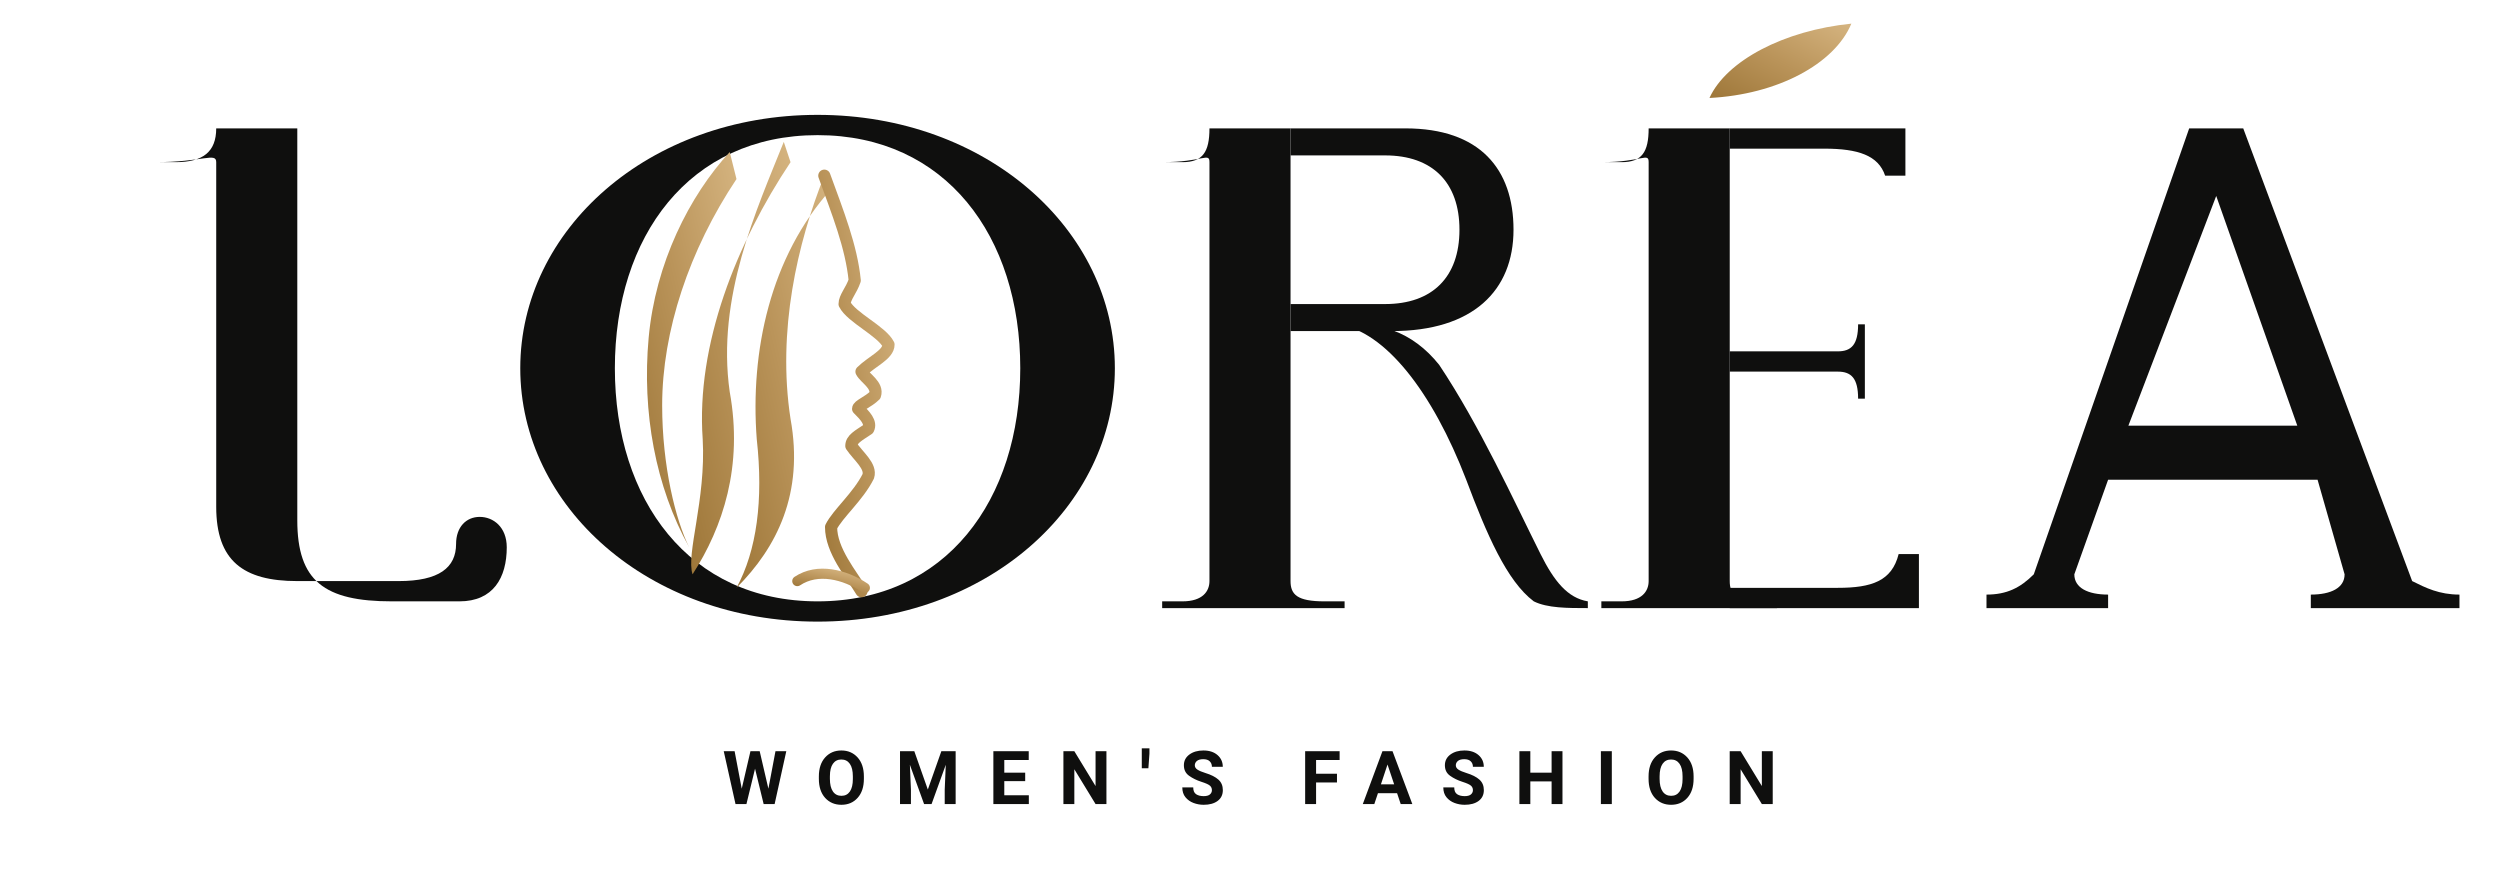
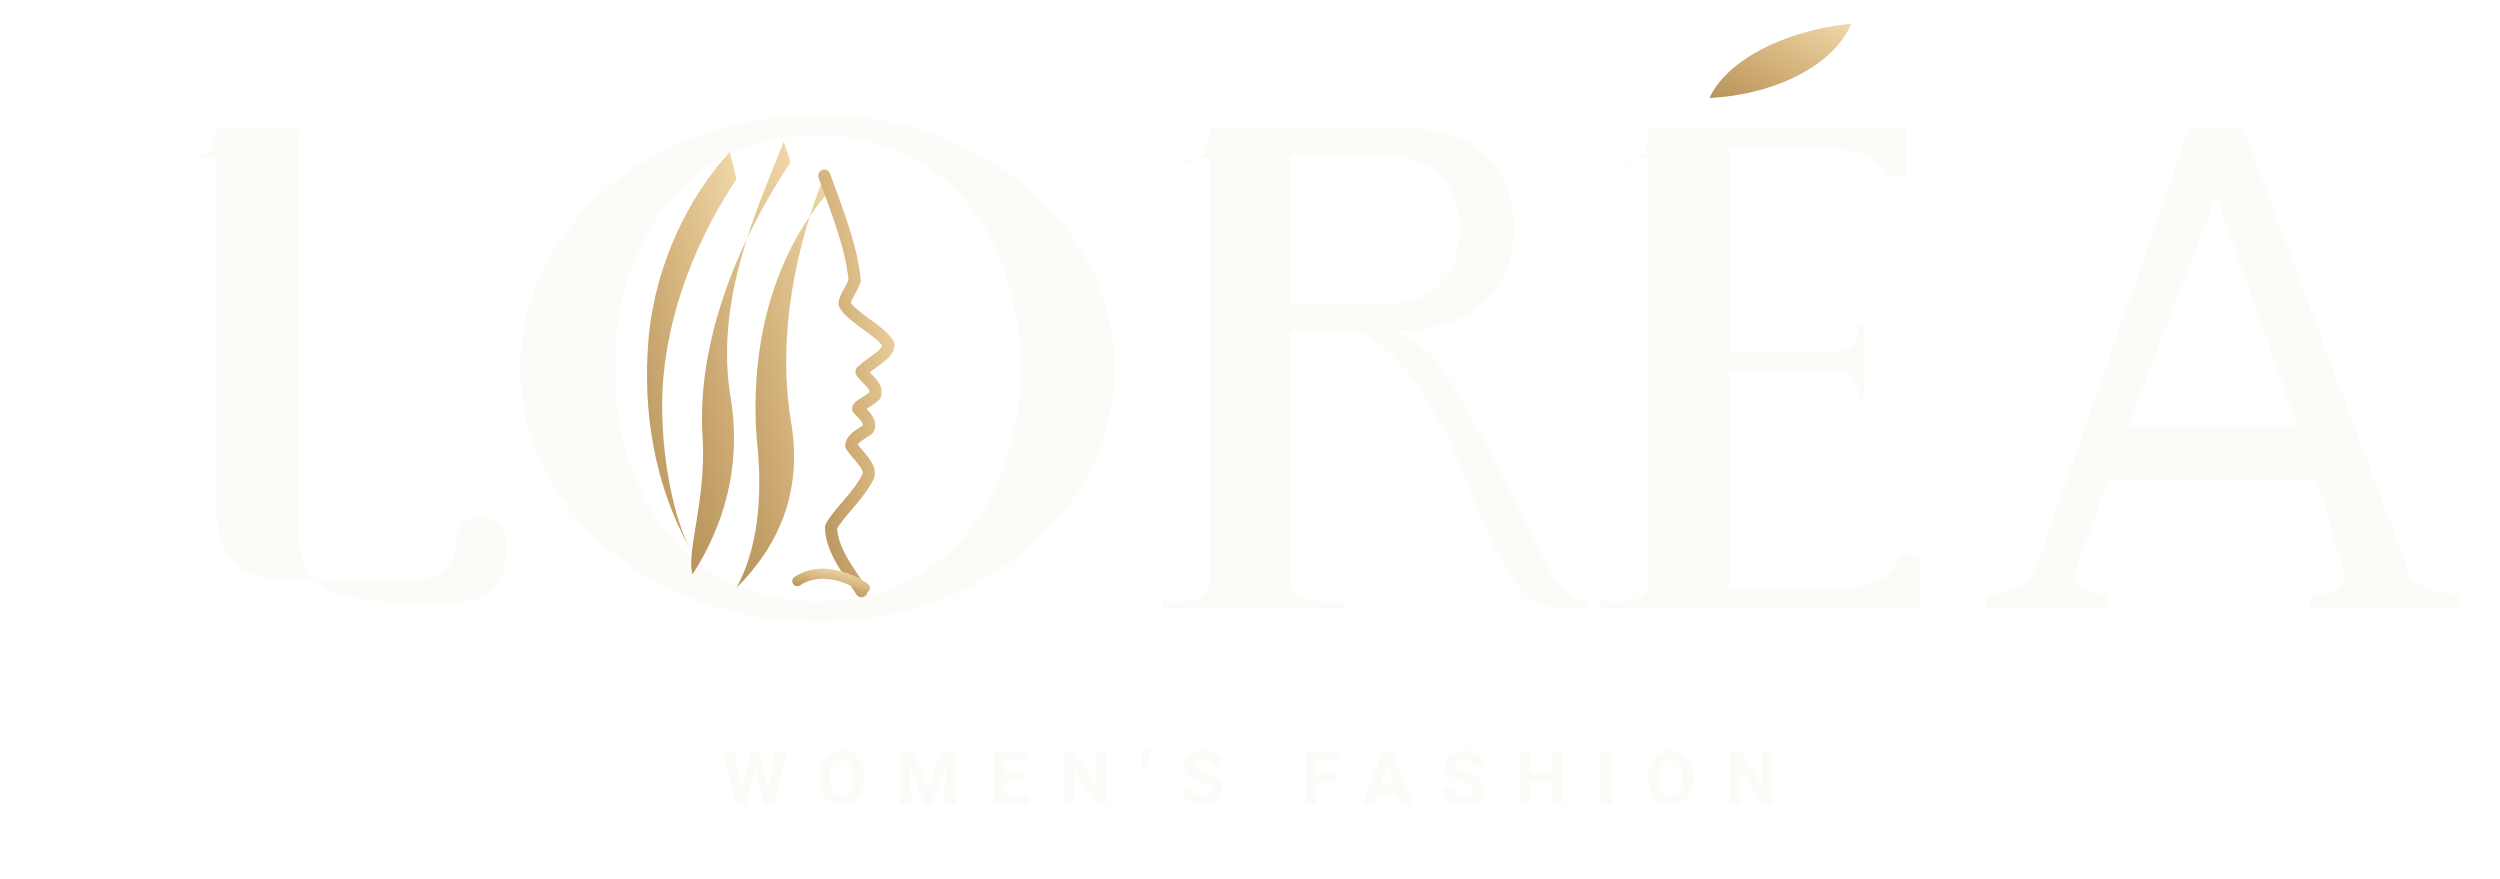
<svg xmlns="http://www.w3.org/2000/svg" viewBox="0 0 740 260" width="100%" height="100%" fill="none">
  <defs>
-     <linearGradient id="loreaGold_light" x1="0%" y1="100%" x2="100%" y2="0%">
-       <stop offset="0%" stop-color="#9E7739" />
-       <stop offset="50%" stop-color="#BA945A" />
-       <stop offset="100%" stop-color="#D5B480" />
+     <linearGradient id="loreaGold_dark" x1="0%" y1="100%" x2="100%" y2="0%">
+       <stop offset="0%" stop-color="#B8935C" />
+       <stop offset="50%" stop-color="#D6B47D" />
+       <stop offset="100%" stop-color="#F0D8AA" />
    </linearGradient>
  </defs>
-   <g fill="#0F0F0E">
+   <g fill="#FDFBF7">
    <path d="M 46,48 L 52,48 C 60,48 64,45 64,38 L 88,38 L 88,154 C 88,172 96,178 116,178 L 136,178 C 146,178 150,171 150,162 C 150,156 146,153 142,153 C 138,153 135,156 135,161 C 135,168 130,172 118,172 L 88,172 C 72,172 64,166 64,150 L 64,48 C 64,45 60,48 46,48 Z" />
  </g>
  <g>
-     <path fill="#0F0F0E" fill-rule="evenodd" d="       M 242,34       C 292,34 330,68 330,109       C 330,150 292,184 242,184       C 192,184 154,150 154,109       C 154,68 192,34 242,34 Z       M 242,40       C 204,40 182,70 182,109       C 182,148 204,178 242,178       C 280,178 302,148 302,109       C 302,70 280,40 242,40 Z     " />
-     <path fill="url(#loreaGold_light)" d="       M 216,45       C 204,58 194,78 192,100       C 190,122 194,144 204,162       C 200,154 196,138 196,120       C 196,98 204,74 218,53 Z     " />
-     <path fill="url(#loreaGold_light)" d="       M 232,42       C 224,62 212,88 216,116       C 220,138 214,156 205,170       C 203,164 209,148 208,130       C 206,102 218,72 234,48 Z     " />
-     <path fill="url(#loreaGold_light)" d="       M 244,52       C 236,72 230,98 234,124       C 238,146 230,162 218,174       C 224,163 226,148 224,130       C 222,104 228,76 246,56 Z     " />
-     <path d="       M 244,52       C 248,63 252,73 253,83       C 252,86 250,88 250,90       C 252,94 261,98 263,102       C 263,105 258,107 255,110       C 256,112 260,114 259,117       C 257,119 254,120 254,121       C 256,123 258,125 257,127       C 254,129 252,130 252,132       C 254,135 258,138 257,141       C 254,147 248,152 246,156       C 246,163 252,170 255,175     " fill="none" stroke="url(#loreaGold_light)" stroke-width="3.6" stroke-linecap="round" stroke-linejoin="round" />
-     <path d="M 236,172 C 242,168 250,170 256,174" fill="none" stroke="url(#loreaGold_light)" stroke-width="3" stroke-linecap="round" />
+     <path fill="#FDFBF7" fill-rule="evenodd" d="       M 242,34       C 292,34 330,68 330,109       C 330,150 292,184 242,184       C 192,184 154,150 154,109       C 154,68 192,34 242,34 Z       M 242,40       C 204,40 182,70 182,109       C 182,148 204,178 242,178       C 280,178 302,148 302,109       C 302,70 280,40 242,40 Z     " />
+     <path fill="url(#loreaGold_dark)" d="       M 216,45       C 204,58 194,78 192,100       C 190,122 194,144 204,162       C 200,154 196,138 196,120       C 196,98 204,74 218,53 Z     " />
+     <path fill="url(#loreaGold_dark)" d="       M 232,42       C 224,62 212,88 216,116       C 220,138 214,156 205,170       C 203,164 209,148 208,130       C 206,102 218,72 234,48 Z     " />
+     <path fill="url(#loreaGold_dark)" d="       M 244,52       C 236,72 230,98 234,124       C 238,146 230,162 218,174       C 224,163 226,148 224,130       C 222,104 228,76 246,56 Z     " />
+     <path d="       M 244,52       C 248,63 252,73 253,83       C 252,86 250,88 250,90       C 252,94 261,98 263,102       C 263,105 258,107 255,110       C 256,112 260,114 259,117       C 257,119 254,120 254,121       C 256,123 258,125 257,127       C 254,129 252,130 252,132       C 254,135 258,138 257,141       C 254,147 248,152 246,156       C 246,163 252,170 255,175     " fill="none" stroke="url(#loreaGold_dark)" stroke-width="3.6" stroke-linecap="round" stroke-linejoin="round" />
+     <path d="M 236,172 C 242,168 250,170 256,174" fill="none" stroke="url(#loreaGold_dark)" stroke-width="3" stroke-linecap="round" />
  </g>
-   <g fill="#0F0F0E">
+   <g fill="#FDFBF7">
    <path d="M 344,48 L 350,48 C 356,48 358,45 358,38 L 382,38 L 382,172 C 382,176 384,178 392,178 L 398,178 L 398,180 L 344,180 L 344,178 L 350,178 C 356,178 358,175 358,172 L 358,48 C 358,45 356,48 344,48 Z" />
    <path fill-rule="evenodd" d="       M 382,38 L 416,38 C 438,38 448,50 448,68 C 448,86 436,98 412,98 L 382,98 Z       M 382,46 L 382,90 L 410,90 C 424,90 432,82 432,68 C 432,54 424,46 410,46 Z     " />
    <path d="       M 396,96       C 410,98 424,116 434,142       C 440,158 446,172 454,178       C 458,180 464,180 470,180       L 470,178       C 464,177 460,172 456,164       C 448,148 438,126 426,108       C 418,98 408,95 396,96 Z     " />
  </g>
  <g>
-     <g fill="#0F0F0E">
+     <g fill="#FDFBF7">
      <path d="M 474,48 L 480,48 C 486,48 488,45 488,38 L 512,38 L 512,172 C 512,176 514,178 522,178 L 526,178 L 526,180 L 474,180 L 474,178 L 480,178 C 486,178 488,175 488,172 L 488,48 C 488,45 486,48 474,48 Z" />
      <path d="M 512,38 L 564,38 L 564,52 L 558,52 C 556,46 550,44 540,44 L 512,44 Z" />
      <path d="M 512,104 L 544,104 C 548,104 550,102 550,96 L 552,96 L 552,118 L 550,118 C 550,112 548,110 544,110 L 512,110 Z" />
      <path d="M 512,174 L 544,174 C 554,174 560,172 562,164 L 568,164 L 568,180 L 512,180 Z" />
    </g>
-     <path fill="url(#loreaGold_light)" d="M 506,29 C 511,18 528,9 548,7 C 543,19 526,28 506,29 Z" />
+     <path fill="url(#loreaGold_dark)" d="M 506,29 C 511,18 528,9 548,7 C 543,19 526,28 506,29 Z" />
  </g>
-   <g fill="#0F0F0E">
+   <g fill="#FDFBF7">
    <path fill-rule="evenodd" d="       M 650,38       L 664,38       L 714,172 C 718,174 722,176 728,176 L 728,180 L 684,180 L 684,176 C 690,176 694,174 694,170 L 686,142       L 624,142       L 614,170 C 614,174 618,176 624,176 L 624,180 L 588,180 L 588,176 C 594,176 598,174 602,170       L 648,38 Z       M 630,126       L 680,126       L 656,58 Z     " />
  </g>
-   <text x="370" y="238" fill="#0F0F0E" font-family="'Plus Jakarta Sans', -apple-system, BlinkMacSystemFont, 'Segoe UI', Roboto, sans-serif" font-size="22" font-weight="700" letter-spacing="0.38em" text-anchor="middle">WOMEN'S FASHION</text>
+   <text x="370" y="238" fill="#FDFBF7" font-family="'Plus Jakarta Sans', -apple-system, BlinkMacSystemFont, 'Segoe UI', Roboto, sans-serif" font-size="22" font-weight="700" letter-spacing="0.38em" text-anchor="middle">WOMEN'S FASHION</text>
</svg>
